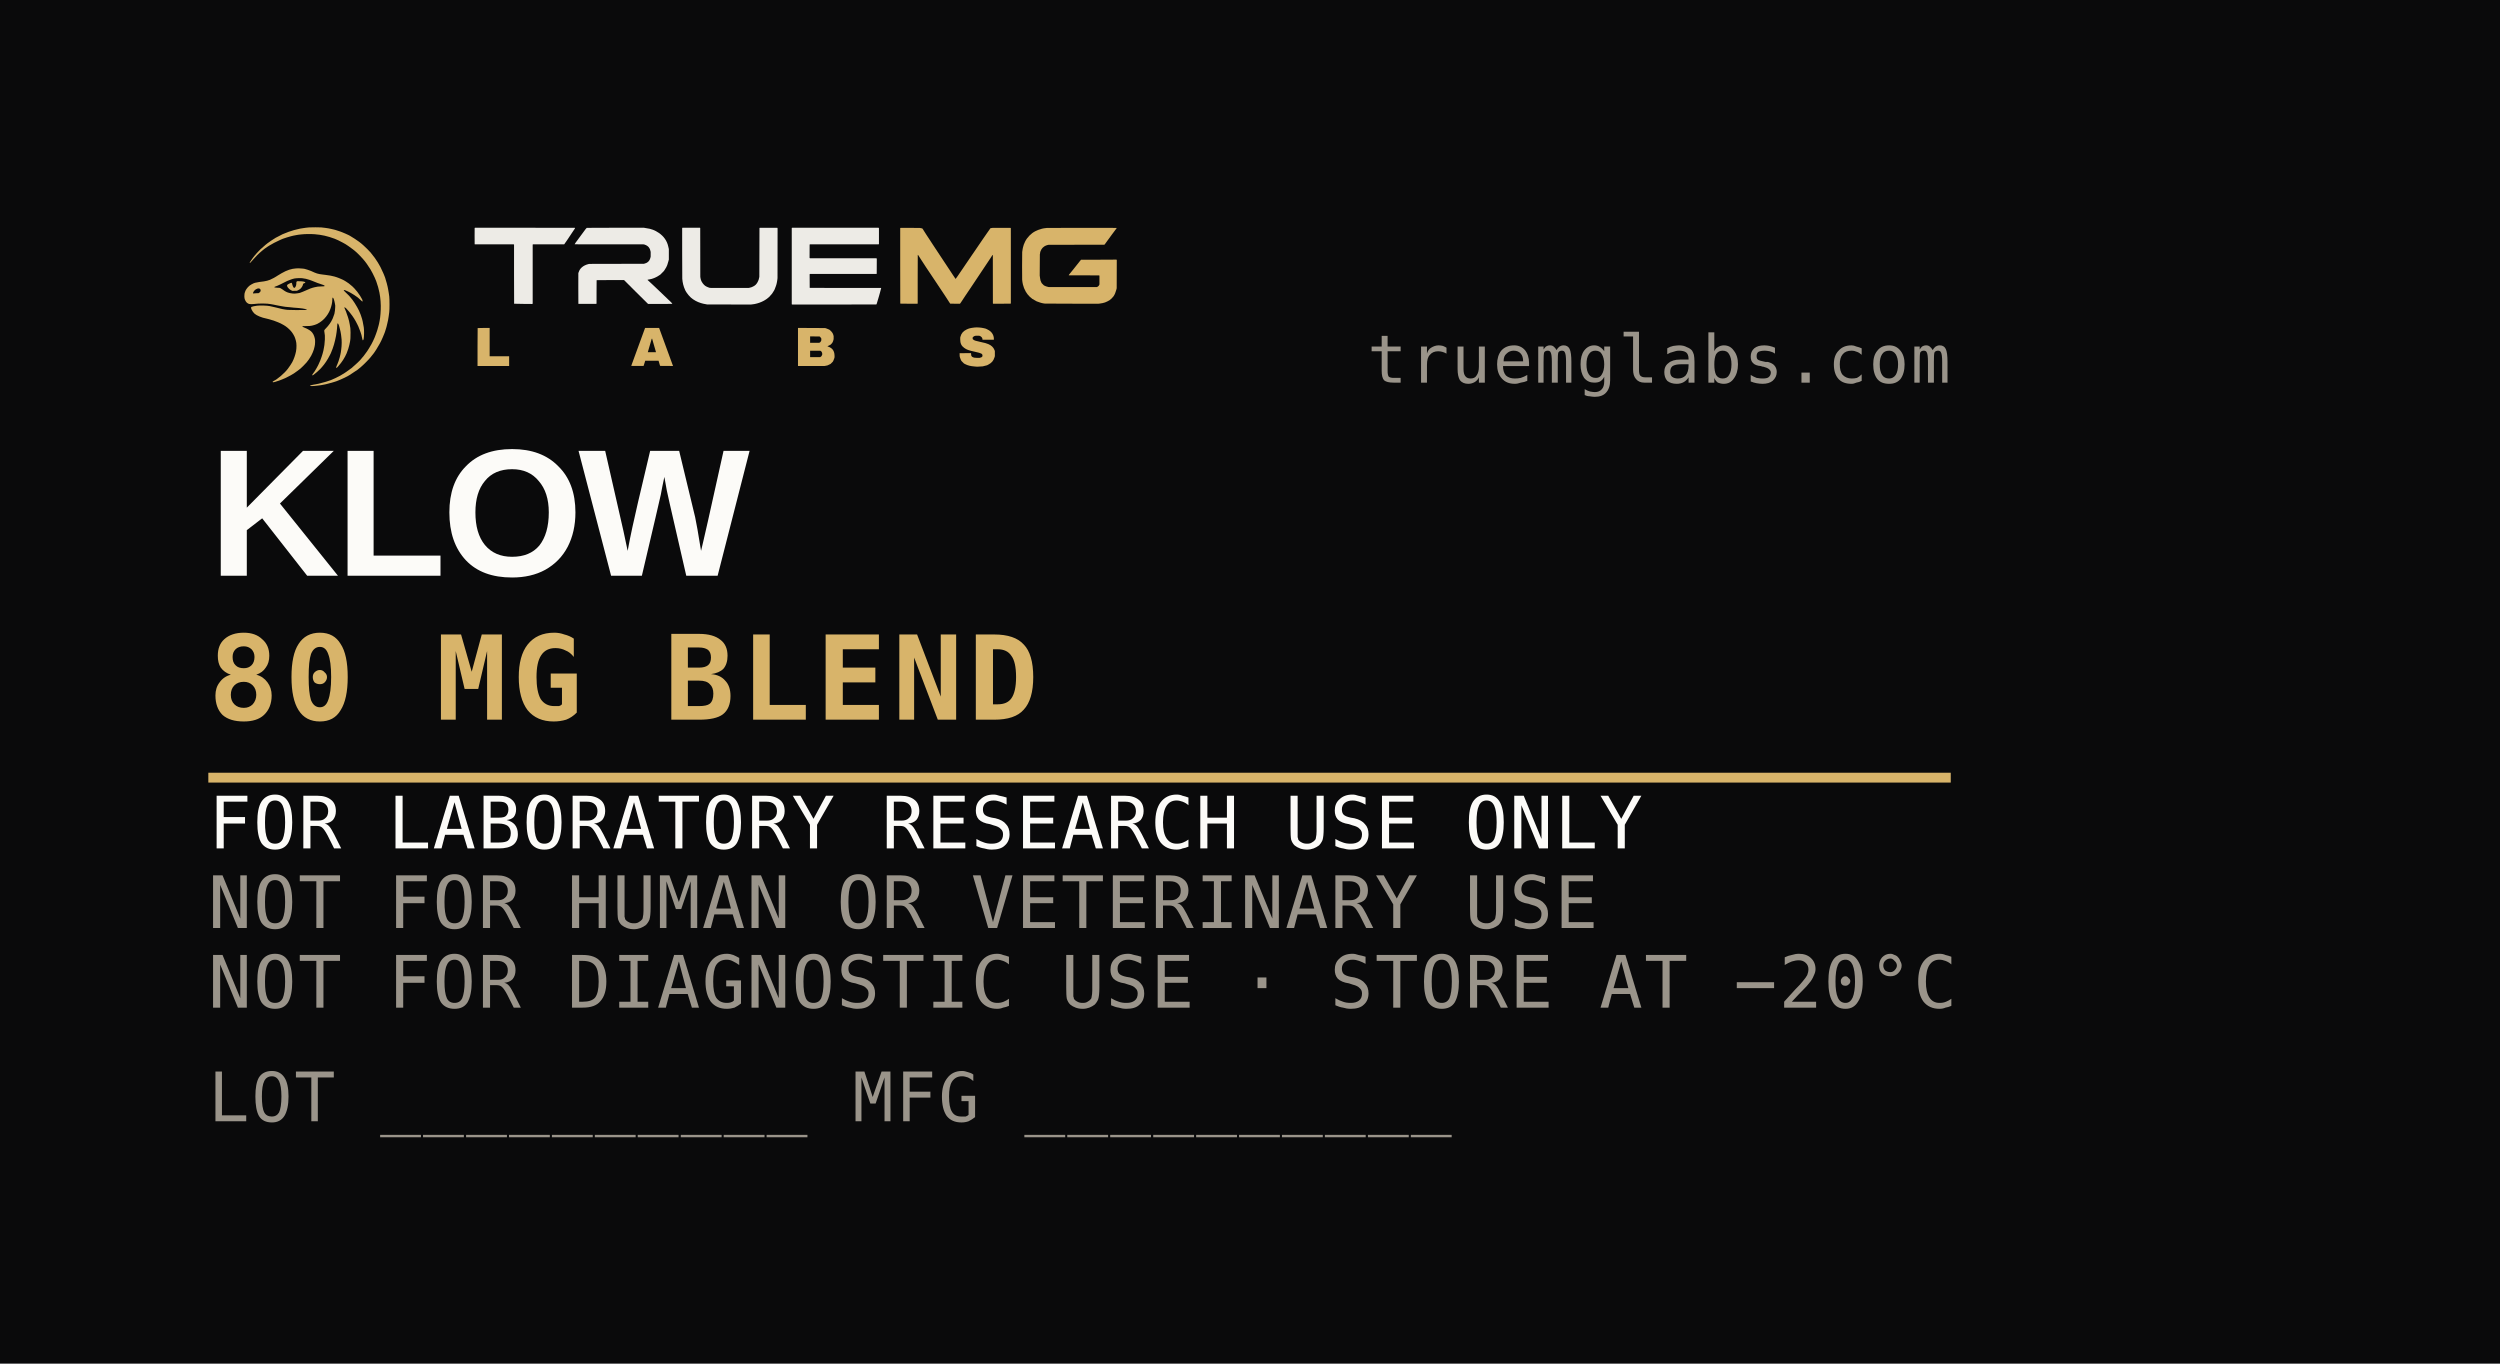
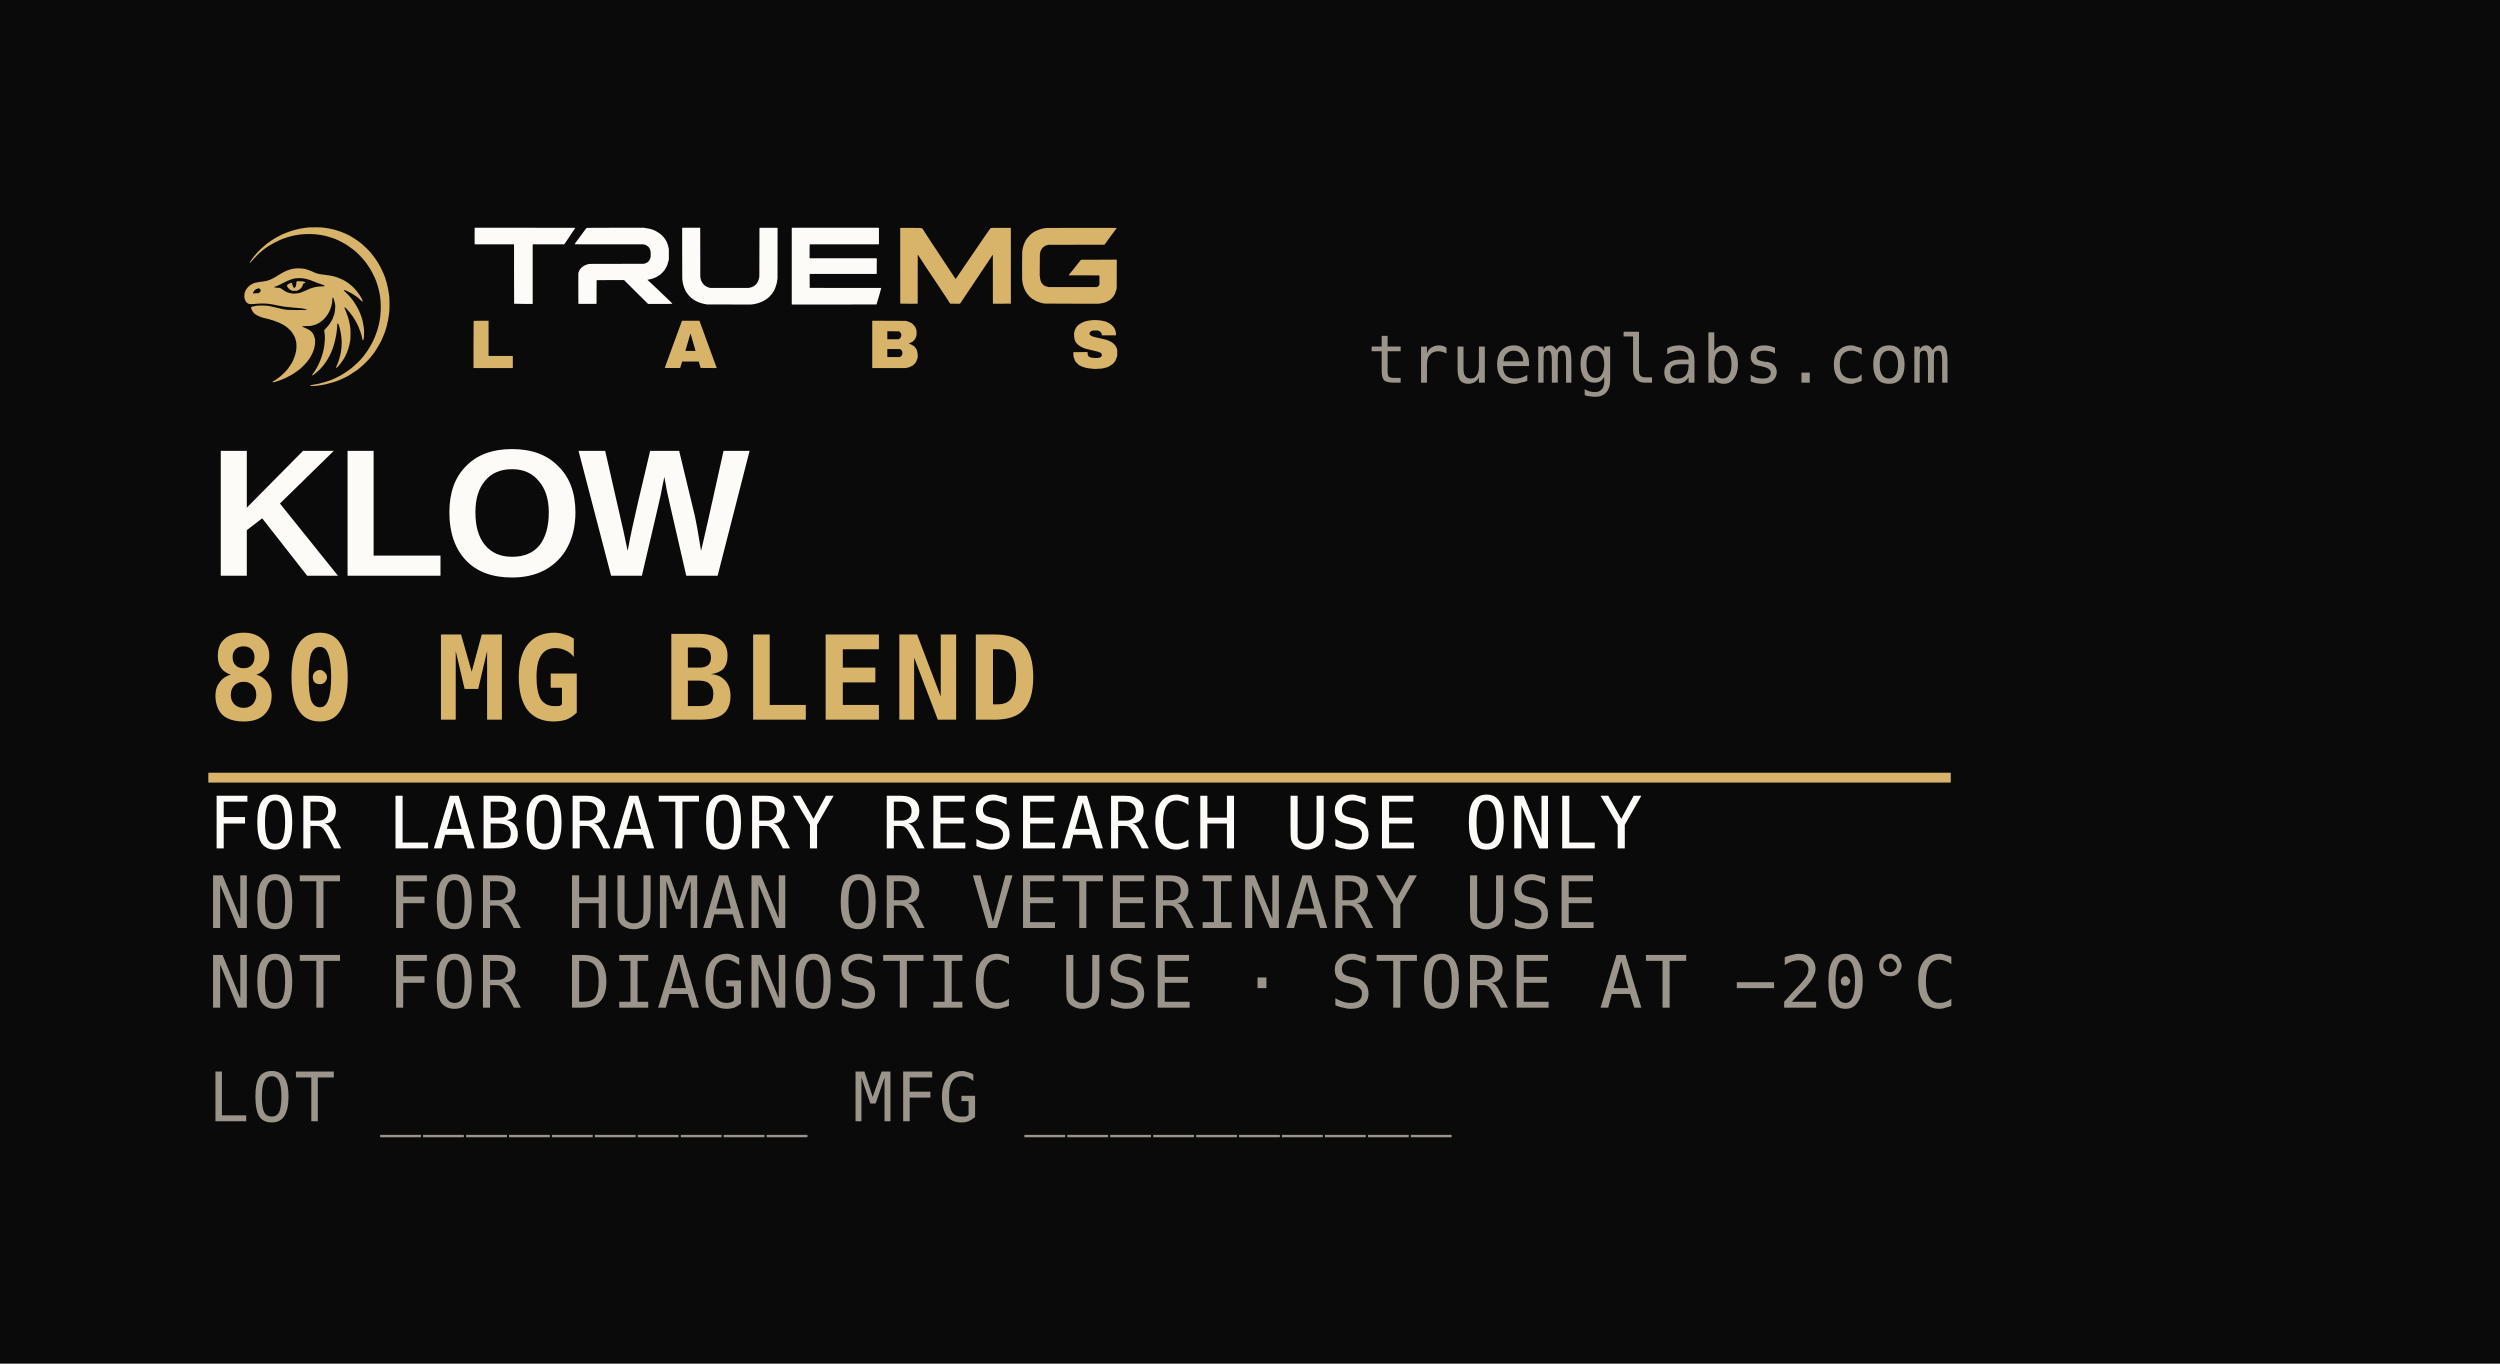
<svg xmlns="http://www.w3.org/2000/svg" width="66.0mm" height="36.0mm" viewBox="0 0 66.0 36.0">
  <rect x="0" y="0" width="66.0" height="36.0" fill="#0A0A0B" />
  <g transform="translate(5.500,5.300) scale(0.0035)">
    <g transform="translate(0,1600) scale(0.025,-0.025)" fill="#D8B46A" stroke="none">
      <path d="M30400 55957 c-297 -16 -720 -59 -940 -94 -220 -35 -598 -91 -840 -124 -768 -105 -982 -149 -2060 -419 -187 -47 -520 -130 -740 -184 -821 -204 -2477 -801 -3440 -1242 -528 -241 -1624 -809 -2100 -1086 -590 -345 -2063 -1335 -2434 -1636 -184 -150 -429 -344 -546 -432 -225 -171 -418 -340 -1592 -1400 -171 -154 -354 -346 -408 -427 -53 -81 -151 -178 -217 -217 -65 -39 -332 -323 -591 -631 -260 -307 -536 -632 -615 -722 -79 -90 -204 -252 -278 -361 -74 -110 -192 -263 -262 -340 -114 -126 -263 -343 -696 -1013 -216 -334 -206 -561 14 -319 54 61 220 236 368 390 148 154 351 382 453 506 583 717 1913 2044 2524 2520 187 146 376 305 420 354 124 139 986 773 1403 1033 152 95 430 269 617 387 719 454 2073 1166 2860 1505 308 133 603 269 657 303 136 88 871 359 1323 488 209 60 422 131 472 159 51 28 280 93 509 144 229 52 529 139 668 194 138 54 485 138 771 186 286 48 664 121 840 162 176 41 500 94 720 119 220 24 553 61 740 82 1195 135 2877 157 4140 55 2107 -171 3829 -563 6000 -1368 547 -203 1543 -682 2440 -1172 805 -441 925 -512 1273 -757 172 -121 406 -279 520 -351 314 -199 918 -640 1261 -920 168 -138 414 -333 546 -433 671 -512 2476 -2380 3072 -3178 171 -230 399 -535 507 -678 203 -270 597 -862 1144 -1720 301 -472 1075 -1973 1331 -2582 244 -582 288 -689 440 -1078 157 -402 526 -1548 526 -1634 0 -25 63 -271 139 -546 425 -1525 659 -3281 692 -5200 24 -1413 -143 -3550 -352 -4500 -43 -198 -116 -563 -160 -812 -45 -249 -115 -537 -156 -640 -40 -103 -95 -296 -122 -428 -70 -351 -400 -1420 -556 -1800 -45 -110 -126 -335 -179 -500 -303 -935 -1266 -2951 -1690 -3540 -48 -66 -136 -217 -195 -335 -59 -118 -223 -384 -363 -590 -141 -206 -291 -442 -333 -525 -80 -157 -865 -1223 -1119 -1521 -80 -93 -265 -302 -411 -463 -146 -160 -293 -345 -327 -409 -114 -218 -2195 -2185 -2830 -2676 -482 -373 -1297 -962 -1638 -1185 -187 -123 -392 -257 -455 -299 -933 -620 -1772 -1089 -2765 -1547 -1211 -558 -1273 -583 -2220 -892 -165 -54 -462 -153 -659 -220 -404 -137 -1597 -460 -1841 -499 -88 -14 -268 -60 -400 -101 -132 -42 -497 -113 -811 -159 -315 -46 -711 -117 -880 -159 -170 -41 -410 -95 -534 -119 -231 -46 -397 -133 -347 -183 95 -94 798 -124 1312 -56 165 22 480 57 700 78 872 82 1752 214 2260 340 209 52 470 107 580 122 229 33 1212 293 1670 443 170 56 494 152 720 213 225 62 554 167 730 234 812 310 1131 440 1222 499 54 35 216 108 361 162 314 117 1446 662 1757 846 121 71 355 207 520 301 366 210 1934 1241 2396 1576 184 134 481 371 660 526 178 155 414 350 524 433 303 227 1686 1577 2220 2165 530 584 702 788 1026 1220 124 165 288 365 363 445 76 80 195 237 265 348 69 111 214 324 322 474 107 150 267 390 356 533 591 958 912 1505 1022 1741 70 149 190 374 268 501 77 128 192 355 255 505 63 150 272 615 464 1033 191 418 388 895 437 1060 48 165 128 376 176 469 47 93 114 299 147 457 34 159 105 389 159 511 54 123 134 394 178 603 44 209 133 578 197 820 205 766 368 1607 466 2396 53 420 127 980 164 1244 103 719 104 3773 2 4678 -40 351 -80 651 -89 666 -10 15 -53 304 -97 642 -44 338 -123 794 -176 1014 -53 220 -110 499 -126 620 -35 263 -450 1784 -595 2180 -56 154 -103 326 -103 383 -1 57 -46 192 -102 300 -55 108 -130 296 -165 417 -36 121 -106 301 -157 400 -51 99 -137 297 -190 440 -127 339 -665 1495 -792 1700 -54 88 -134 241 -177 340 -180 415 -1143 1960 -1598 2567 -399 531 -784 1023 -1271 1625 -285 353 -1603 1669 -2131 2128 -215 187 -483 422 -594 522 -112 101 -303 252 -424 337 -121 85 -274 203 -340 262 -268 241 -2259 1538 -2760 1799 -154 81 -352 185 -440 232 -251 134 -937 448 -980 448 -21 0 -151 53 -289 119 -523 248 -1616 649 -2243 823 -194 54 -383 113 -420 133 -38 19 -212 65 -388 103 -176 37 -574 130 -885 205 -311 75 -689 154 -840 175 -151 22 -572 84 -935 139 -363 54 -912 118 -1220 141 -624 46 -2827 46 -3660 -1z" />
      <path d="M26520 43595 c-1503 -101 -2804 -534 -4460 -1485 -714 -409 -983 -571 -1100 -661 -55 -43 -163 -110 -240 -149 -77 -40 -201 -119 -276 -176 -252 -192 -912 -540 -1832 -966 -362 -168 -1371 -434 -1832 -483 -220 -24 -849 -105 -1397 -181 -1084 -151 -1615 -302 -2108 -598 -124 -75 -244 -136 -267 -136 -23 0 -123 -62 -222 -138 -99 -75 -243 -170 -319 -210 -194 -101 -835 -791 -958 -1032 -57 -110 -148 -261 -204 -335 -55 -74 -113 -191 -127 -260 -15 -69 -77 -242 -139 -385 -93 -215 -119 -350 -150 -780 -62 -878 26 -1314 388 -1935 234 -401 636 -717 1052 -828 273 -73 1001 -73 1501 0 1439 208 4011 182 5050 -52 99 -22 459 -87 800 -145 341 -57 728 -138 860 -179 132 -41 510 -114 840 -162 330 -47 780 -129 1000 -181 220 -51 607 -113 860 -136 253 -24 865 -80 1360 -124 495 -45 981 -98 1080 -118 99 -20 306 -37 460 -38 354 -3 1780 -140 2269 -220 561 -91 1231 -246 1282 -297 107 -107 -50 -145 -708 -168 -1005 -37 -4364 -9 -5019 41 -919 71 -2277 343 -3524 706 -295 86 -642 164 -1920 435 -801 170 -2892 235 -3833 119 -689 -85 -1433 -246 -1627 -352 -142 -77 -161 -105 -172 -254 -7 -100 14 -219 54 -296 36 -70 115 -247 175 -392 132 -321 525 -849 832 -1119 668 -585 2172 -1205 3551 -1464 184 -34 412 -90 507 -124 95 -34 263 -78 373 -99 481 -89 2334 -717 2607 -883 70 -43 250 -120 400 -172 244 -83 464 -195 1313 -665 764 -423 1614 -1125 2248 -1858 531 -613 1106 -1620 1268 -2220 39 -143 124 -429 189 -636 240 -761 257 -2233 37 -3317 -217 -1075 -632 -2255 -1116 -3173 -229 -434 -819 -1321 -1340 -2014 -1001 -1331 -3082 -3113 -4317 -3698 -201 -95 -291 -207 -251 -311 40 -104 505 -42 935 126 201 79 390 143 420 143 30 0 161 38 291 85 130 47 425 153 656 235 1057 378 1752 700 3120 1446 773 421 1073 619 2200 1450 708 522 898 688 1617 1407 888 889 1167 1215 1709 1992 459 658 952 1543 1074 1925 28 88 87 232 131 320 162 320 426 1184 487 1588 34 226 81 482 105 568 24 86 47 446 51 800 5 574 -6 700 -108 1164 -196 892 -591 1610 -1163 2111 -348 305 -1330 854 -1763 986 -288 88 -828 392 -822 463 7 83 242 104 886 80 867 -32 1816 58 2336 222 198 62 469 141 603 175 749 190 2014 1010 2759 1788 834 871 1481 1889 1872 2948 371 1003 586 2015 587 2767 0 510 43 700 159 700 169 0 460 -829 623 -1780 l107 -620 -22 -660 c-20 -592 -86 -1119 -231 -1831 -41 -202 -387 -1161 -474 -1316 -22 -40 -93 -192 -157 -337 -367 -838 -1079 -1848 -1882 -2673 -599 -615 -608 -633 -509 -1135 146 -744 192 -1447 147 -2272 -48 -871 -109 -1582 -139 -1632 -12 -18 -67 -361 -124 -762 -56 -401 -146 -867 -198 -1036 -53 -168 -107 -378 -122 -466 -14 -88 -78 -322 -141 -520 -64 -198 -160 -504 -214 -680 -152 -499 -411 -1216 -459 -1274 -24 -29 -90 -177 -147 -329 -57 -152 -145 -349 -195 -437 -51 -88 -122 -250 -158 -360 -36 -110 -119 -281 -185 -380 -66 -99 -120 -197 -120 -218 0 -20 -72 -160 -160 -310 -88 -149 -235 -402 -327 -562 -315 -549 -487 -810 -761 -1157 -516 -654 -501 -911 32 -556 404 269 1699 1403 2036 1782 132 149 367 412 523 584 778 860 1696 2237 2305 3457 131 264 289 579 351 700 62 121 141 322 177 448 36 125 128 358 204 519 77 160 140 315 140 345 0 29 52 183 115 341 392 980 975 3467 1107 4727 32 308 86 767 118 1020 33 253 61 649 62 880 5 962 253 961 558 -3 94 -296 211 -735 261 -977 49 -242 135 -611 191 -820 55 -209 121 -587 145 -840 25 -253 62 -559 82 -680 172 -1013 156 -2619 -38 -3940 -42 -286 -88 -619 -102 -740 -14 -121 -76 -427 -137 -680 -61 -253 -150 -622 -197 -820 -127 -538 -590 -1900 -721 -2122 -39 -66 -146 -312 -238 -546 -153 -393 -176 -552 -79 -552 54 0 393 237 393 275 0 17 149 195 331 395 955 1050 1835 2420 2383 3710 337 792 716 1965 832 2574 36 190 109 535 161 766 162 707 225 1653 199 3000 -22 1204 -30 1285 -245 2420 -174 915 -259 1298 -325 1453 -34 81 -78 246 -98 366 -20 121 -90 346 -154 500 -65 155 -172 452 -238 661 -219 697 -371 1096 -590 1549 -225 468 -255 587 -158 625 60 23 542 -311 542 -375 0 -18 167 -210 371 -426 204 -216 424 -465 490 -553 65 -88 227 -295 361 -460 806 -1000 1475 -2061 2055 -3260 159 -330 307 -633 329 -674 87 -161 473 -1149 536 -1371 37 -129 117 -352 179 -495 130 -300 330 -1063 443 -1694 78 -431 162 -666 238 -666 74 0 192 250 233 495 136 809 151 2549 29 3405 -164 1155 -478 2567 -677 3046 -53 129 -120 333 -147 454 -28 121 -91 301 -140 400 -49 99 -112 252 -139 340 -263 842 -1447 2937 -2313 4092 -647 863 -1321 1593 -2113 2292 -380 335 -559 564 -507 649 35 57 368 -4 513 -94 72 -44 234 -116 359 -159 125 -43 285 -113 354 -156 69 -43 225 -117 346 -164 193 -76 779 -416 1600 -929 143 -89 368 -246 500 -349 132 -103 324 -236 427 -295 103 -59 226 -156 273 -217 47 -60 209 -209 361 -330 151 -121 341 -298 423 -393 147 -172 412 -367 500 -367 65 0 11 374 -86 593 -41 95 -200 374 -352 620 -152 246 -308 510 -346 587 -75 150 -584 868 -818 1153 -619 756 -1136 1324 -1463 1607 -910 786 -1306 1090 -1806 1385 -172 102 -385 235 -473 295 -208 143 -717 397 -1153 577 -191 79 -504 209 -697 289 -192 80 -485 187 -650 238 -165 50 -453 139 -640 196 -545 168 -1843 407 -2580 476 -374 34 -869 97 -1100 139 -231 41 -582 94 -780 116 -361 41 -1191 293 -1520 460 -595 303 -1597 706 -2220 892 -828 248 -1011 292 -1227 295 -114 1 -339 19 -500 39 -451 57 -1085 72 -1593 38z m1750 -2955 c603 -47 1755 -303 2219 -493 182 -75 385 -148 451 -164 66 -15 237 -80 380 -143 809 -358 2387 -945 3079 -1146 331 -96 539 -198 665 -324 l62 -61 -65 -65 c-53 -53 -213 -68 -952 -89 -973 -28 -1196 -54 -1970 -230 -915 -207 -1807 -533 -2759 -1007 -349 -173 -1455 -617 -1800 -722 -198 -60 -1095 -189 -1477 -212 -768 -46 -2093 236 -2671 568 -510 292 -675 400 -952 621 -165 132 -444 309 -620 393 l-320 152 -722 36 c-406 19 -761 55 -810 82 -106 56 -115 157 -18 191 39 13 178 68 310 123 132 55 384 151 560 213 176 62 653 285 1060 495 407 211 947 483 1200 605 253 122 559 273 680 335 121 62 328 144 460 181 132 37 313 110 402 161 90 52 307 131 483 176 176 45 382 108 458 139 375 156 1784 254 2667 185z m-12741 -3188 c84 -49 157 -141 206 -259 153 -369 -11 -726 -452 -985 l-183 -108 -600 0 c-407 0 -628 -16 -687 -50 -118 -67 -232 -63 -294 11 -172 208 461 1091 900 1255 118 44 284 119 368 165 187 103 540 89 742 -29z" />
      <path d="M26687 39620 l-119 -100 -18 -470 c-17 -409 -36 -512 -147 -790 -197 -494 -466 -674 -672 -450 -159 174 -361 642 -408 950 -51 326 -114 458 -237 490 -131 34 -1056 -420 -1251 -615 -316 -316 318 -1235 1125 -1629 l379 -186 681 3 680 2 425 205 c315 151 495 269 691 452 333 312 649 831 725 1190 68 324 93 351 426 450 314 94 364 159 230 301 -178 190 -840 297 -1832 297 l-559 0 -119 -100z" />
    </g>
  </g>
  <g transform="translate(12.500,6.000) scale(0.003017)">
    <g transform="translate(0,681) scale(0.025,-0.025)" stroke="none">
-       <g fill="#EDEBE6">
+       <g fill="#FCFBF8">
        <path d="M465 27020 l-58 -59 -15 -2770 c-8 -1524 0 -2802 18 -2841 l33 -70 6816 0 6815 0 61 -61 61 -61 -3 -10322 c-2 -5867 12 -10336 32 -10355 19 -18 1457 -45 3195 -61 l3160 -28 70 77 70 78 0 10325 0 10325 77 42 78 41 5439 0 5440 0 86 110 c125 160 843 1198 1065 1538 295 455 724 1099 1709 2569 l910 1356 -12 104 -12 103 -17488 9 -17488 9 -59 -58z" />
        <path d="M39653 27037 c-49 -18 -221 -200 -384 -405 -458 -576 -1855 -2468 -2161 -2925 -179 -268 -743 -1037 -1416 -1929 -166 -221 -278 -407 -266 -440 l22 -57 12086 -12 12086 -12 278 -88 c640 -203 1152 -536 1485 -965 307 -395 445 -712 569 -1304 l66 -320 0 -800 0 -800 -66 -300 c-181 -812 -569 -1408 -1152 -1768 -273 -168 -352 -202 -789 -341 l-351 -111 -9580 -21 -9580 -22 -300 -72 c-898 -215 -1753 -647 -2317 -1169 -555 -514 -833 -960 -1109 -1776 l-74 -220 -9 -5315 c-6 -2923 5 -5341 24 -5374 l33 -60 3113 -1 3113 0 48 65 47 66 6 4063 c3 2235 15 4080 27 4100 13 21 2011 36 4813 36 l4790 0 4138 -4134 c2275 -2274 4176 -4155 4224 -4180 l88 -46 3836 0 c2110 0 4003 12 4207 26 l369 26 19 50 c22 57 -449 537 -1427 1453 -693 648 -3219 3069 -3680 3525 -144 143 -513 492 -821 776 -307 284 -765 716 -1018 960 -460 444 -678 647 -1334 1239 l-350 316 13 64 12 65 180 30 c98 16 287 47 419 68 1108 179 2211 624 3280 1324 l560 366 620 626 620 626 263 400 c457 695 732 1203 890 1648 218 612 370 1114 408 1352 14 88 56 250 92 360 l67 200 0 1860 0 1860 -67 280 c-37 154 -105 451 -152 660 -425 1916 -1544 3522 -3281 4711 -1373 939 -2719 1447 -4380 1652 -176 22 -437 66 -580 99 l-260 59 -9960 -6 c-5478 -3 -9999 -20 -10047 -38z" />
        <path d="M73081 27003 l-41 -78 3 -8632 c2 -4748 18 -8831 36 -9073 101 -1383 432 -2698 970 -3860 66 -143 137 -296 156 -340 20 -44 107 -188 194 -320 88 -132 189 -294 225 -360 209 -379 985 -1283 1459 -1702 967 -852 2219 -1538 3517 -1926 650 -194 1101 -302 1480 -354 165 -23 381 -62 480 -87 l180 -46 7678 -14 7679 -14 341 41 c875 105 996 127 1782 328 1078 274 2363 850 3164 1418 90 64 252 177 360 252 187 130 549 429 780 644 172 160 902 995 1009 1154 55 80 204 315 333 521 129 206 275 440 325 520 50 80 106 181 125 225 20 44 83 188 142 320 184 414 294 707 421 1120 67 220 148 481 179 580 32 99 77 306 101 460 24 154 62 337 84 406 22 69 70 384 107 700 l66 574 11 8700 12 8700 -51 100 -50 100 -3067 0 -3067 0 -52 -52 -52 -52 -24 -8508 -24 -8508 -44 -260 c-110 -664 -270 -1122 -588 -1684 -416 -734 -817 -1122 -1520 -1473 -547 -273 -643 -308 -1159 -424 l-449 -100 -6776 10 -6776 11 -200 71 c-110 39 -290 99 -400 133 -249 78 -763 334 -1012 503 -573 388 -1285 1345 -1482 1993 -23 77 -72 239 -109 360 -36 121 -85 364 -108 540 l-41 320 -14 8515 -13 8515 -45 55 -46 55 -3073 0 -3074 0 -42 -77z" />
        <path d="M111470 27037 l-70 -41 0 -13357 0 -13356 77 -42 78 -41 14699 0 c8085 0 14727 11 14761 23 73 29 147 254 589 1797 45 154 107 361 140 460 63 190 147 481 240 830 105 394 171 630 288 1030 333 1138 450 1584 428 1620 l-25 40 -12447 1 c-6847 0 -12469 14 -12496 31 l-47 30 -13 2367 -12 2367 52 52 52 52 11644 8 11643 7 44 44 44 44 13 2601 14 2601 -64 97 -64 98 -11636 0 -11636 0 -65 65 -65 65 9 2319 10 2320 55 55 56 56 12035 0 12036 0 42 77 41 78 0 2733 0 2734 -61 88 -61 87 -15129 1 -15129 0 -70 -41z" />
      </g>
      <g fill="#D8B46A">
        <path d="M149428 26991 l-69 -51 0 -13193 c0 -7256 10 -13210 23 -13230 14 -22 1228 -37 3012 -37 l2990 0 48 48 48 48 0 8485 c0 4667 11 8496 24 8510 51 51 137 -27 250 -225 101 -177 300 -490 866 -1360 66 -102 354 -541 640 -976 286 -435 601 -923 700 -1084 99 -162 321 -503 493 -760 172 -256 505 -753 740 -1103 235 -350 445 -663 467 -695 22 -31 510 -762 1084 -1623 574 -861 1170 -1754 1324 -1985 154 -231 405 -609 558 -840 153 -231 503 -754 776 -1163 274 -408 516 -772 538 -808 22 -36 195 -296 384 -577 189 -282 556 -836 816 -1232 1081 -1646 1205 -1838 1541 -2380 75 -121 155 -233 178 -249 22 -17 800 -30 1727 -30 l1686 -1 119 135 c65 75 217 295 338 490 237 384 977 1507 1354 2055 228 331 2457 3644 2617 3889 44 67 699 1051 1456 2187 757 1135 1423 2135 1480 2222 180 274 1884 2825 1961 2936 156 223 1269 1899 1393 2098 72 114 250 393 396 620 l265 412 64 -13 65 -12 10 -8456 10 -8455 45 -54 45 -54 3045 1 c1675 0 3068 15 3097 33 l52 33 3 9997 c2 5498 1 11430 -2 13183 l-5 3187 -64 64 -64 64 -3106 -3 -3106 -4 -378 -57 -379 -56 -90 -91 c-86 -86 -510 -688 -1208 -1715 -174 -255 -384 -561 -468 -680 -84 -119 -276 -396 -427 -616 -151 -220 -458 -665 -682 -990 -1061 -1535 -1504 -2184 -2993 -4392 -102 -151 -291 -424 -420 -606 -395 -558 -1826 -2658 -2692 -3952 -243 -363 -534 -795 -646 -960 -362 -533 -933 -1370 -1216 -1780 -151 -220 -481 -706 -734 -1080 -645 -958 -666 -976 -803 -710 -42 83 -173 285 -290 450 -117 165 -304 439 -414 609 -110 170 -319 485 -464 700 -262 388 -699 1050 -1710 2591 -288 440 -580 881 -649 980 -69 99 -254 378 -411 620 -158 242 -361 548 -451 680 -281 410 -2516 3790 -2639 3990 -64 104 -235 365 -380 580 -145 214 -333 498 -417 630 -84 132 -354 546 -599 920 -245 374 -615 940 -823 1259 -207 318 -435 660 -505 760 -71 99 -211 316 -313 481 -101 165 -291 462 -420 660 -130 198 -296 457 -368 575 -72 117 -167 271 -211 341 -44 69 -139 228 -212 352 -169 288 -192 306 -474 358 -129 23 -333 61 -454 84 l-220 41 -3341 16 -3341 15 -70 -51z" />
        <path d="M200748 27015 c-12 -12 -199 -36 -415 -54 -432 -34 -1041 -135 -1353 -224 -1056 -300 -1666 -529 -2360 -890 -1428 -741 -2792 -2118 -3512 -3547 -409 -812 -663 -1509 -787 -2160 -25 -132 -70 -357 -100 -500 -79 -379 -135 -742 -162 -1060 -43 -494 -55 -9253 -14 -9700 56 -610 149 -1204 259 -1660 102 -419 325 -1132 377 -1200 16 -22 80 -166 140 -320 130 -331 384 -846 530 -1076 305 -481 394 -610 605 -874 491 -615 1084 -1182 1642 -1570 290 -202 1442 -860 1505 -860 28 0 101 -26 164 -59 200 -104 621 -251 1093 -383 253 -70 546 -153 651 -184 105 -31 330 -75 500 -97 170 -23 390 -53 489 -68 99 -14 4347 -33 9440 -40 l9260 -14 540 64 c656 78 1322 222 1791 386 457 161 1227 540 1629 803 397 259 1101 959 1378 1369 420 622 746 1395 972 2303 l125 500 14 4945 15 4946 -71 71 -71 71 -1581 -27 c-870 -14 -3652 -26 -6184 -26 l-4603 0 -358 -430 c-730 -878 -909 -1102 -1673 -2099 -240 -314 -558 -715 -706 -891 -148 -176 -383 -466 -523 -644 -337 -431 -699 -871 -887 -1081 -88 -98 -148 -202 -140 -243 l14 -72 5305 -10 5304 -10 53 -64 53 -63 2 -1507 2 -1506 -91 -224 c-110 -274 -304 -474 -603 -623 l-226 -113 -8400 4 -8400 4 -320 70 c-469 102 -882 246 -1179 409 l-261 145 -360 364 -361 364 -139 260 c-255 475 -361 834 -439 1480 -25 209 -65 499 -88 643 l-43 264 25 3744 25 3744 40 105 c22 58 40 190 41 293 1 337 223 944 505 1380 483 748 1297 1294 2194 1474 l240 48 9794 23 9795 22 117 140 c64 77 166 212 225 299 139 203 491 691 749 1038 529 712 1029 1396 1202 1646 106 153 235 331 287 397 354 447 648 839 1069 1427 120 168 302 408 403 532 l184 226 -13 87 -12 88 -12145 8 c-6680 5 -12155 -1 -12167 -13z" />
      </g>
    </g>
-     <g transform="translate(0,811.8) scale(1.607877)">
-       <g transform="translate(0,300) scale(0.025,-0.025)" fill="#D8B46A" stroke="none">
-         <path d="M109060 10374 c-883 -105 -1223 -191 -1720 -433 -723 -354 -1137 -832 -1320 -1524 l-62 -237 -3 -388 c-4 -854 255 -1416 851 -1840 580 -413 916 -536 2354 -856 1425 -317 1640 -428 1640 -841 l0 -141 -113 -114 -114 -113 -214 -63 -214 -64 -425 0 c-504 0 -844 55 -1052 172 l-152 85 -83 134 -83 134 -20 258 -21 258 -1245 -10 -1244 -11 9 -334 9 -334 66 -266 c36 -146 121 -374 189 -506 l125 -240 281 -282 281 -281 281 -146 c560 -291 1154 -435 2099 -509 l500 -39 606 38 606 39 461 117 462 116 312 163 c696 362 1073 805 1299 1525 l94 299 -2 560 -2 560 -94 240 c-217 556 -654 973 -1318 1259 -413 178 -717 261 -1834 501 -954 205 -1224 295 -1434 476 l-146 126 -4 173 -5 172 146 134 147 134 173 52 173 51 400 1 400 1 151 -53 c299 -106 549 -418 549 -685 l0 -122 1240 0 1240 0 0 232 c0 429 -157 880 -432 1244 -232 306 -531 541 -948 745 l-360 176 -388 100 c-588 151 -1538 223 -2092 157z" />
-         <path d="M907 10253 c-15 -14 -27 -1877 -27 -4140 l0 -4113 3440 0 3440 0 0 1060 0 1060 -2120 0 -2120 0 0 3080 0 3080 -1293 0 c-712 0 -1306 -12 -1320 -27z" />
-         <path d="M37329 10210 c-16 -38 -696 -1897 -1510 -4130 l-1482 -4060 1338 -11 c735 -5 1345 -2 1355 8 10 10 94 267 186 571 l167 552 1453 0 1453 0 166 -560 166 -560 1408 -11 1408 -10 -54 150 c-226 634 -2882 7899 -2925 8001 l-54 130 -1523 0 -1524 0 -28 -70z m1733 -2892 c92 -340 278 -981 413 -1425 135 -444 245 -826 245 -850 l0 -43 -880 0 -880 0 0 35 c0 20 118 428 261 908 144 480 325 1099 402 1375 77 276 150 534 162 574 12 40 41 66 65 58 l43 -14 169 -618z" />
-         <path d="M70640 6143 l0 -4143 2902 0 2901 0 309 62 308 62 334 158 333 158 252 251 251 252 125 248 c69 137 153 351 185 477 l60 229 -1 321 c-1 601 -160 1085 -470 1430 -201 224 -556 447 -848 535 -133 40 -241 82 -241 95 0 12 146 91 325 175 l324 152 189 177 c231 216 381 483 460 821 l61 257 0 322 1 321 -62 239 c-83 323 -270 621 -559 892 l-241 226 -260 128 c-143 71 -368 160 -499 198 l-239 69 -2950 15 -2950 15 0 -4142z m4807 2197 c59 -44 145 -145 190 -225 l83 -146 0 -196 0 -196 -90 -178 -90 -178 -136 -91 -136 -90 -994 0 -994 0 0 702 0 702 1030 -12 1030 -12 107 -80z m151 -3079 c149 -77 276 -287 306 -506 l24 -176 -47 -179 c-53 -196 -161 -336 -329 -424 l-108 -56 -1082 0 -1082 0 0 700 0 700 1102 0 1102 0 114 -59z" />
+     <g transform="translate(0,811.8) scale(2.00071)">
+       <g transform="translate(0,214) scale(0.025,-0.025)" fill="#D8B46A" stroke="none">
+         <path d="M108180 8534 c-883 -105 -1223 -191 -1720 -433 -723 -354 -1137 -832 -1320 -1524 l-62 -237 -3 -388 c-4 -854 255 -1416 851 -1840 580 -413 916 -536 2354 -856 1425 -317 1640 -428 1640 -841 l0 -141 -113 -114 -114 -113 -214 -63 -214 -64 -425 0 c-504 0 -844 55 -1052 172 l-152 85 -83 134 -83 134 -20 258 -21 258 -1245 -10 -1244 -11 9 -334 9 -334 66 -266 c36 -146 121 -374 189 -506 l125 -240 281 -282 281 -281 281 -146 c560 -291 1154 -435 2099 -509 l500 -39 606 38 606 39 461 117 462 116 312 163 c696 362 1073 805 1299 1525 l94 299 -2 560 -2 560 -94 240 c-217 556 -654 973 -1318 1259 -413 178 -717 261 -1834 501 -954 205 -1224 295 -1434 476 l-146 126 -4 173 -5 172 146 134 147 134 173 52 173 51 400 1 400 1 151 -53 c299 -106 549 -418 549 -685 l0 -122 1240 0 1240 0 0 232 c0 429 -157 880 -432 1244 -232 306 -531 541 -948 745 l-360 176 -388 100 c-588 151 -1538 223 -2092 157z" />
+         <path d="M27 8413 c-15 -14 -27 -1877 -27 -4140 l0 -4113 3440 0 3440 0 0 1060 0 1060 -2120 0 -2120 0 0 3080 0 3080 -1293 0 c-712 0 -1306 -12 -1320 -27z" />
+         <path d="M36449 8370 c-16 -38 -696 -1897 -1510 -4130 l-1482 -4060 1338 -11 c735 -5 1345 -2 1355 8 10 10 94 267 186 571 l167 552 1453 0 1453 0 166 -560 166 -560 1408 -11 1408 -10 -54 150 c-226 634 -2882 7899 -2925 8001 l-54 130 -1523 0 -1524 0 -28 -70z m1733 -2892 c92 -340 278 -981 413 -1425 135 -444 245 -826 245 -850 l0 -43 -880 0 -880 0 0 35 c0 20 118 428 261 908 144 480 325 1099 402 1375 77 276 150 534 162 574 12 40 41 66 65 58 l43 -14 169 -618z" />
+         <path d="M69760 4303 l0 -4143 2902 0 2901 0 309 62 308 62 334 158 333 158 252 251 251 252 125 248 c69 137 153 351 185 477 l60 229 -1 321 c-1 601 -160 1085 -470 1430 -201 224 -556 447 -848 535 -133 40 -241 82 -241 95 0 12 146 91 325 175 l324 152 189 177 c231 216 381 483 460 821 l61 257 0 322 1 321 -62 239 c-83 323 -270 621 -559 892 l-241 226 -260 128 c-143 71 -368 160 -499 198 l-239 69 -2950 15 -2950 15 0 -4142z m4807 2197 c59 -44 145 -145 190 -225 l83 -146 0 -196 0 -196 -90 -178 -90 -178 -136 -91 -136 -90 -994 0 -994 0 0 702 0 702 1030 -12 1030 -12 107 -80z m151 -3079 c149 -77 276 -287 306 -506 l24 -176 -47 -179 c-53 -196 -161 -336 -329 -424 l-108 -56 -1082 0 -1082 0 0 700 0 700 1102 0 1102 0 114 -59z" />
      </g>
    </g>
  </g>
  <text x="51.50" y="10.10" text-anchor="end" font-family="IBM Plex Mono, SF Mono, Menlo, monospace" font-size="1.75" letter-spacing="0.05" fill="#9A948A">truemglabs.com</text>
  <text x="5.5" y="15.20" font-family="Archivo Black, Archivo, Helvetica Neue, Arial, sans-serif" font-weight="900" font-size="4.80" letter-spacing="-0.12" fill="#FCFBF8">KLOW</text>
  <text x="5.5" y="19.00" font-family="IBM Plex Mono, SF Mono, Menlo, monospace" font-weight="600" font-size="3.10" letter-spacing="0.14" fill="#D8B46A">80 MG BLEND</text>
  <rect x="5.5" y="20.40" width="46.00" height="0.26" fill="#D8B46A" />
  <text x="5.5" y="22.40" font-family="IBM Plex Mono, SF Mono, Menlo, monospace" font-size="1.90" letter-spacing="0.04" fill="#FCFBF8">FOR LABORATORY RESEARCH USE ONLY</text>
  <text x="5.5" y="24.50" font-family="IBM Plex Mono, SF Mono, Menlo, monospace" font-size="1.90" letter-spacing="0.04" fill="#9A948A">NOT FOR HUMAN OR VETERINARY USE</text>
  <text x="5.5" y="26.60" font-family="IBM Plex Mono, SF Mono, Menlo, monospace" font-size="1.90" letter-spacing="0.04" fill="#9A948A">NOT FOR DIAGNOSTIC USE · STORE AT −20°C</text>
  <text x="5.5" y="29.60" font-family="IBM Plex Mono, SF Mono, Menlo, monospace" font-size="1.80" letter-spacing="0.05" fill="#9A948A">LOT __________   MFG __________</text>
</svg>
